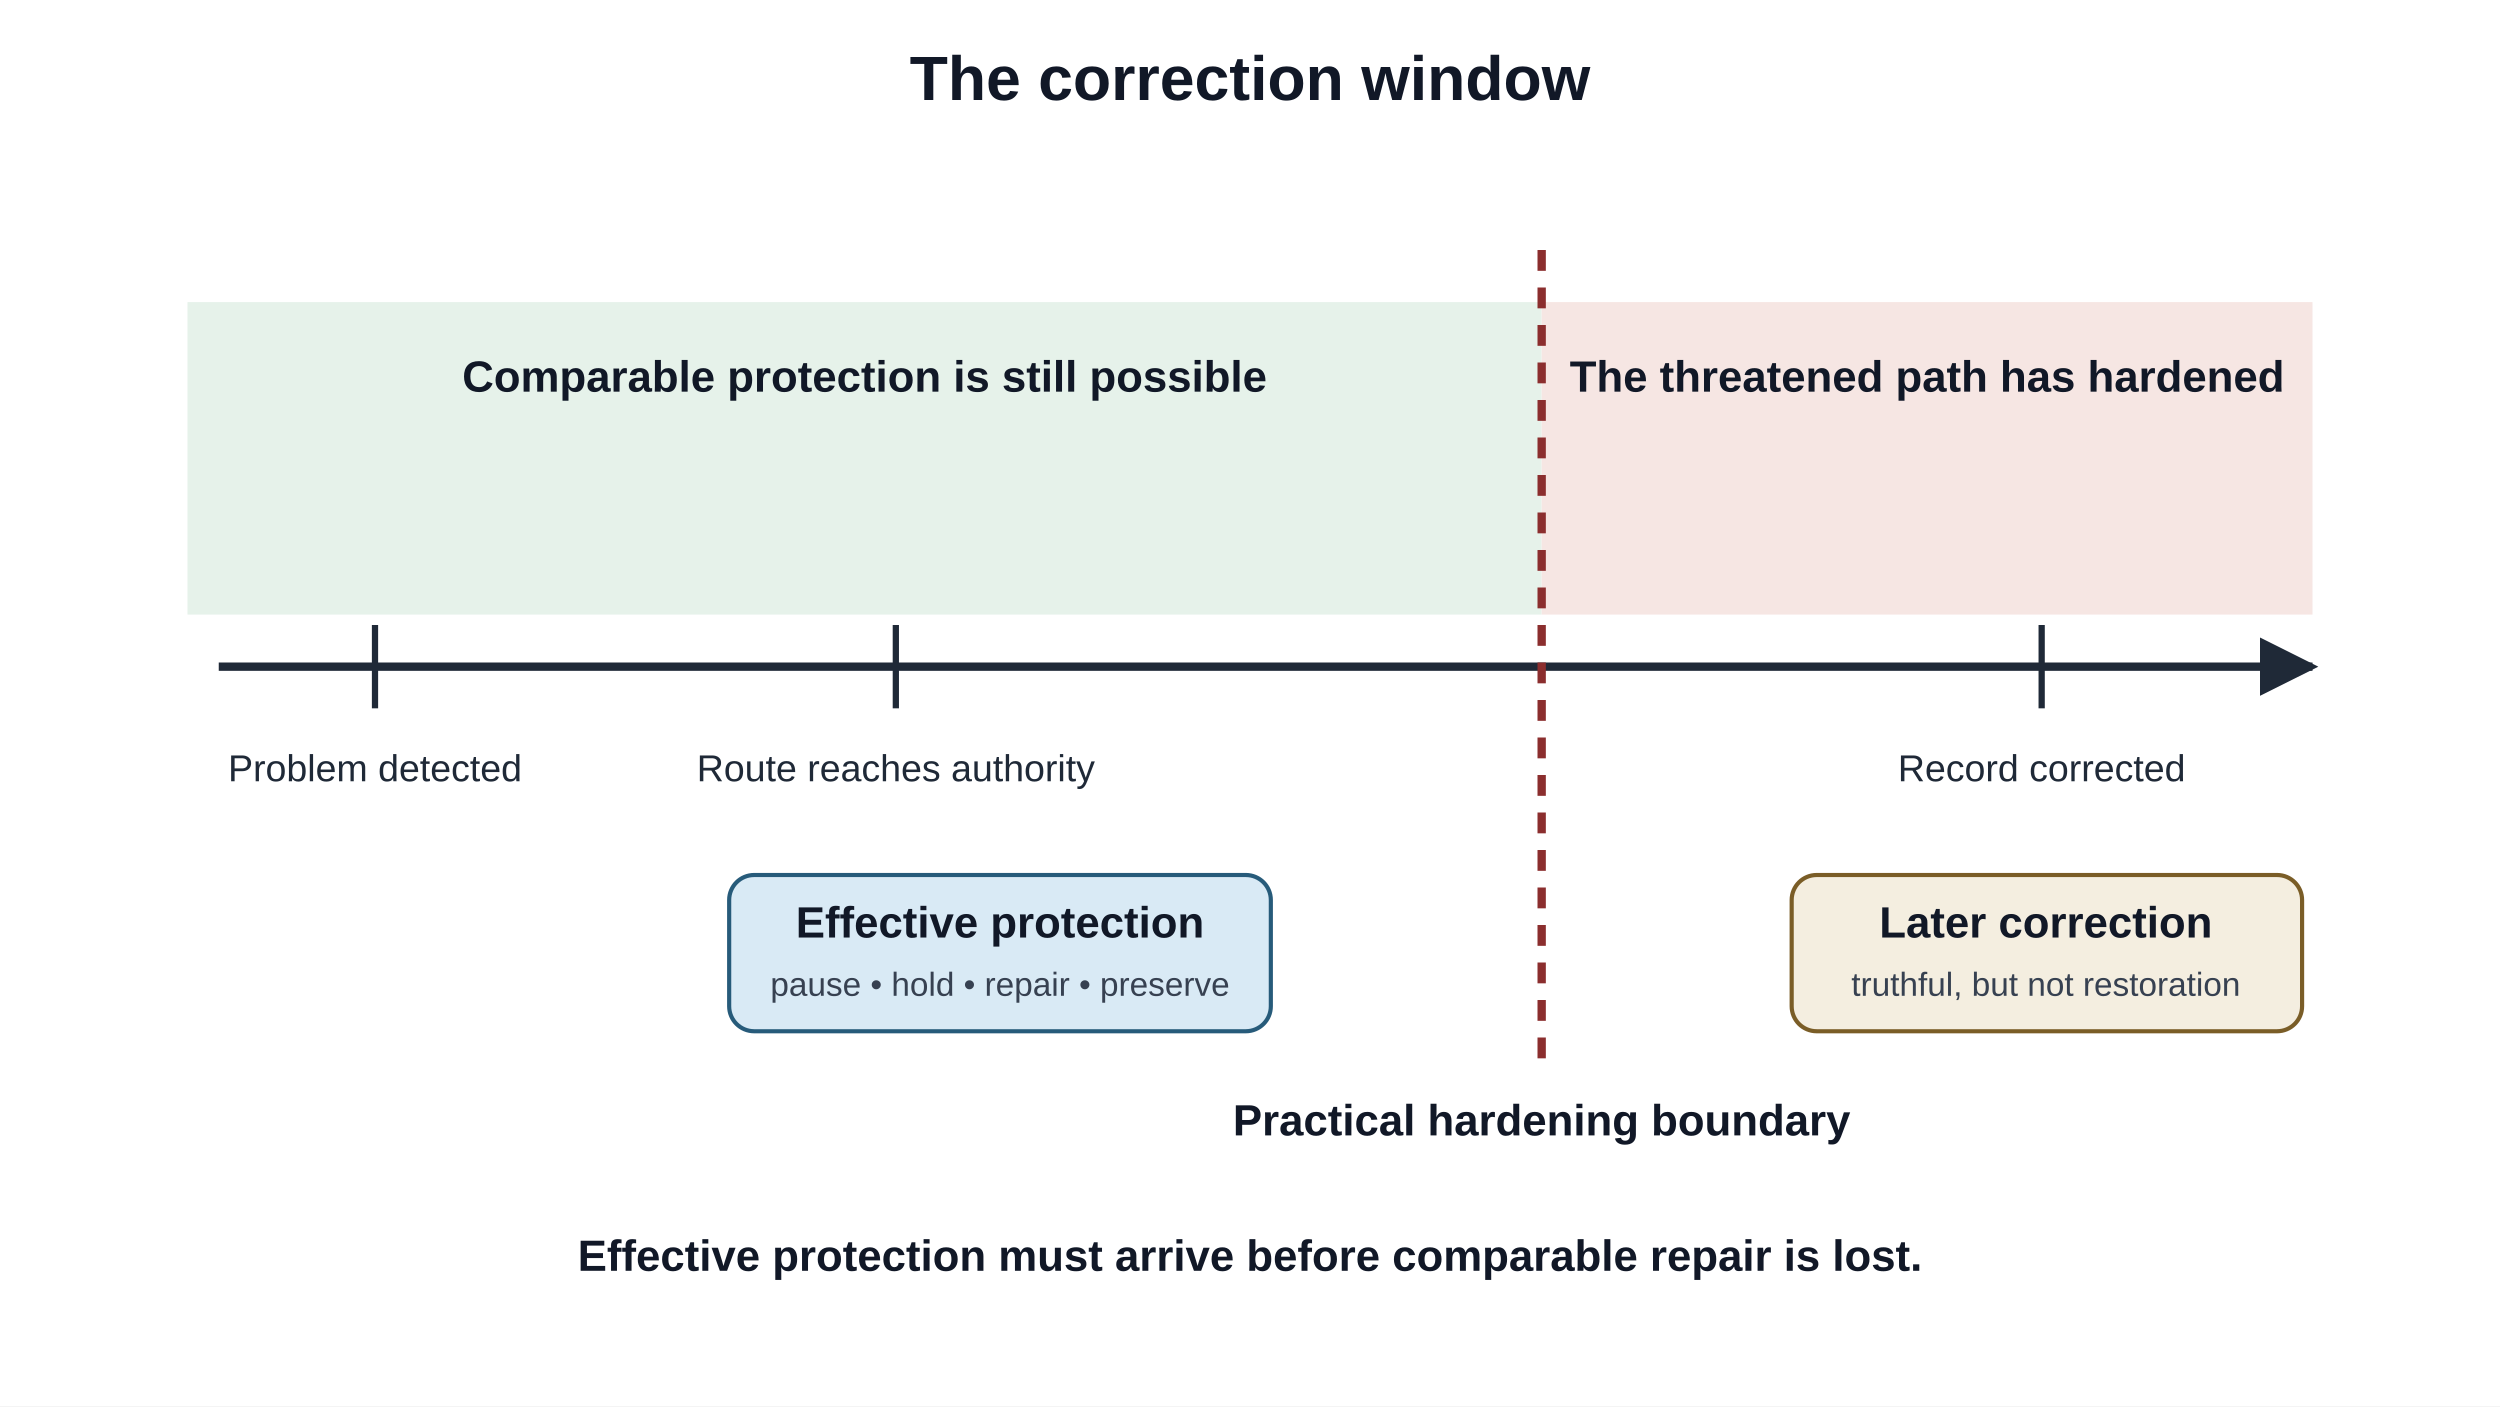
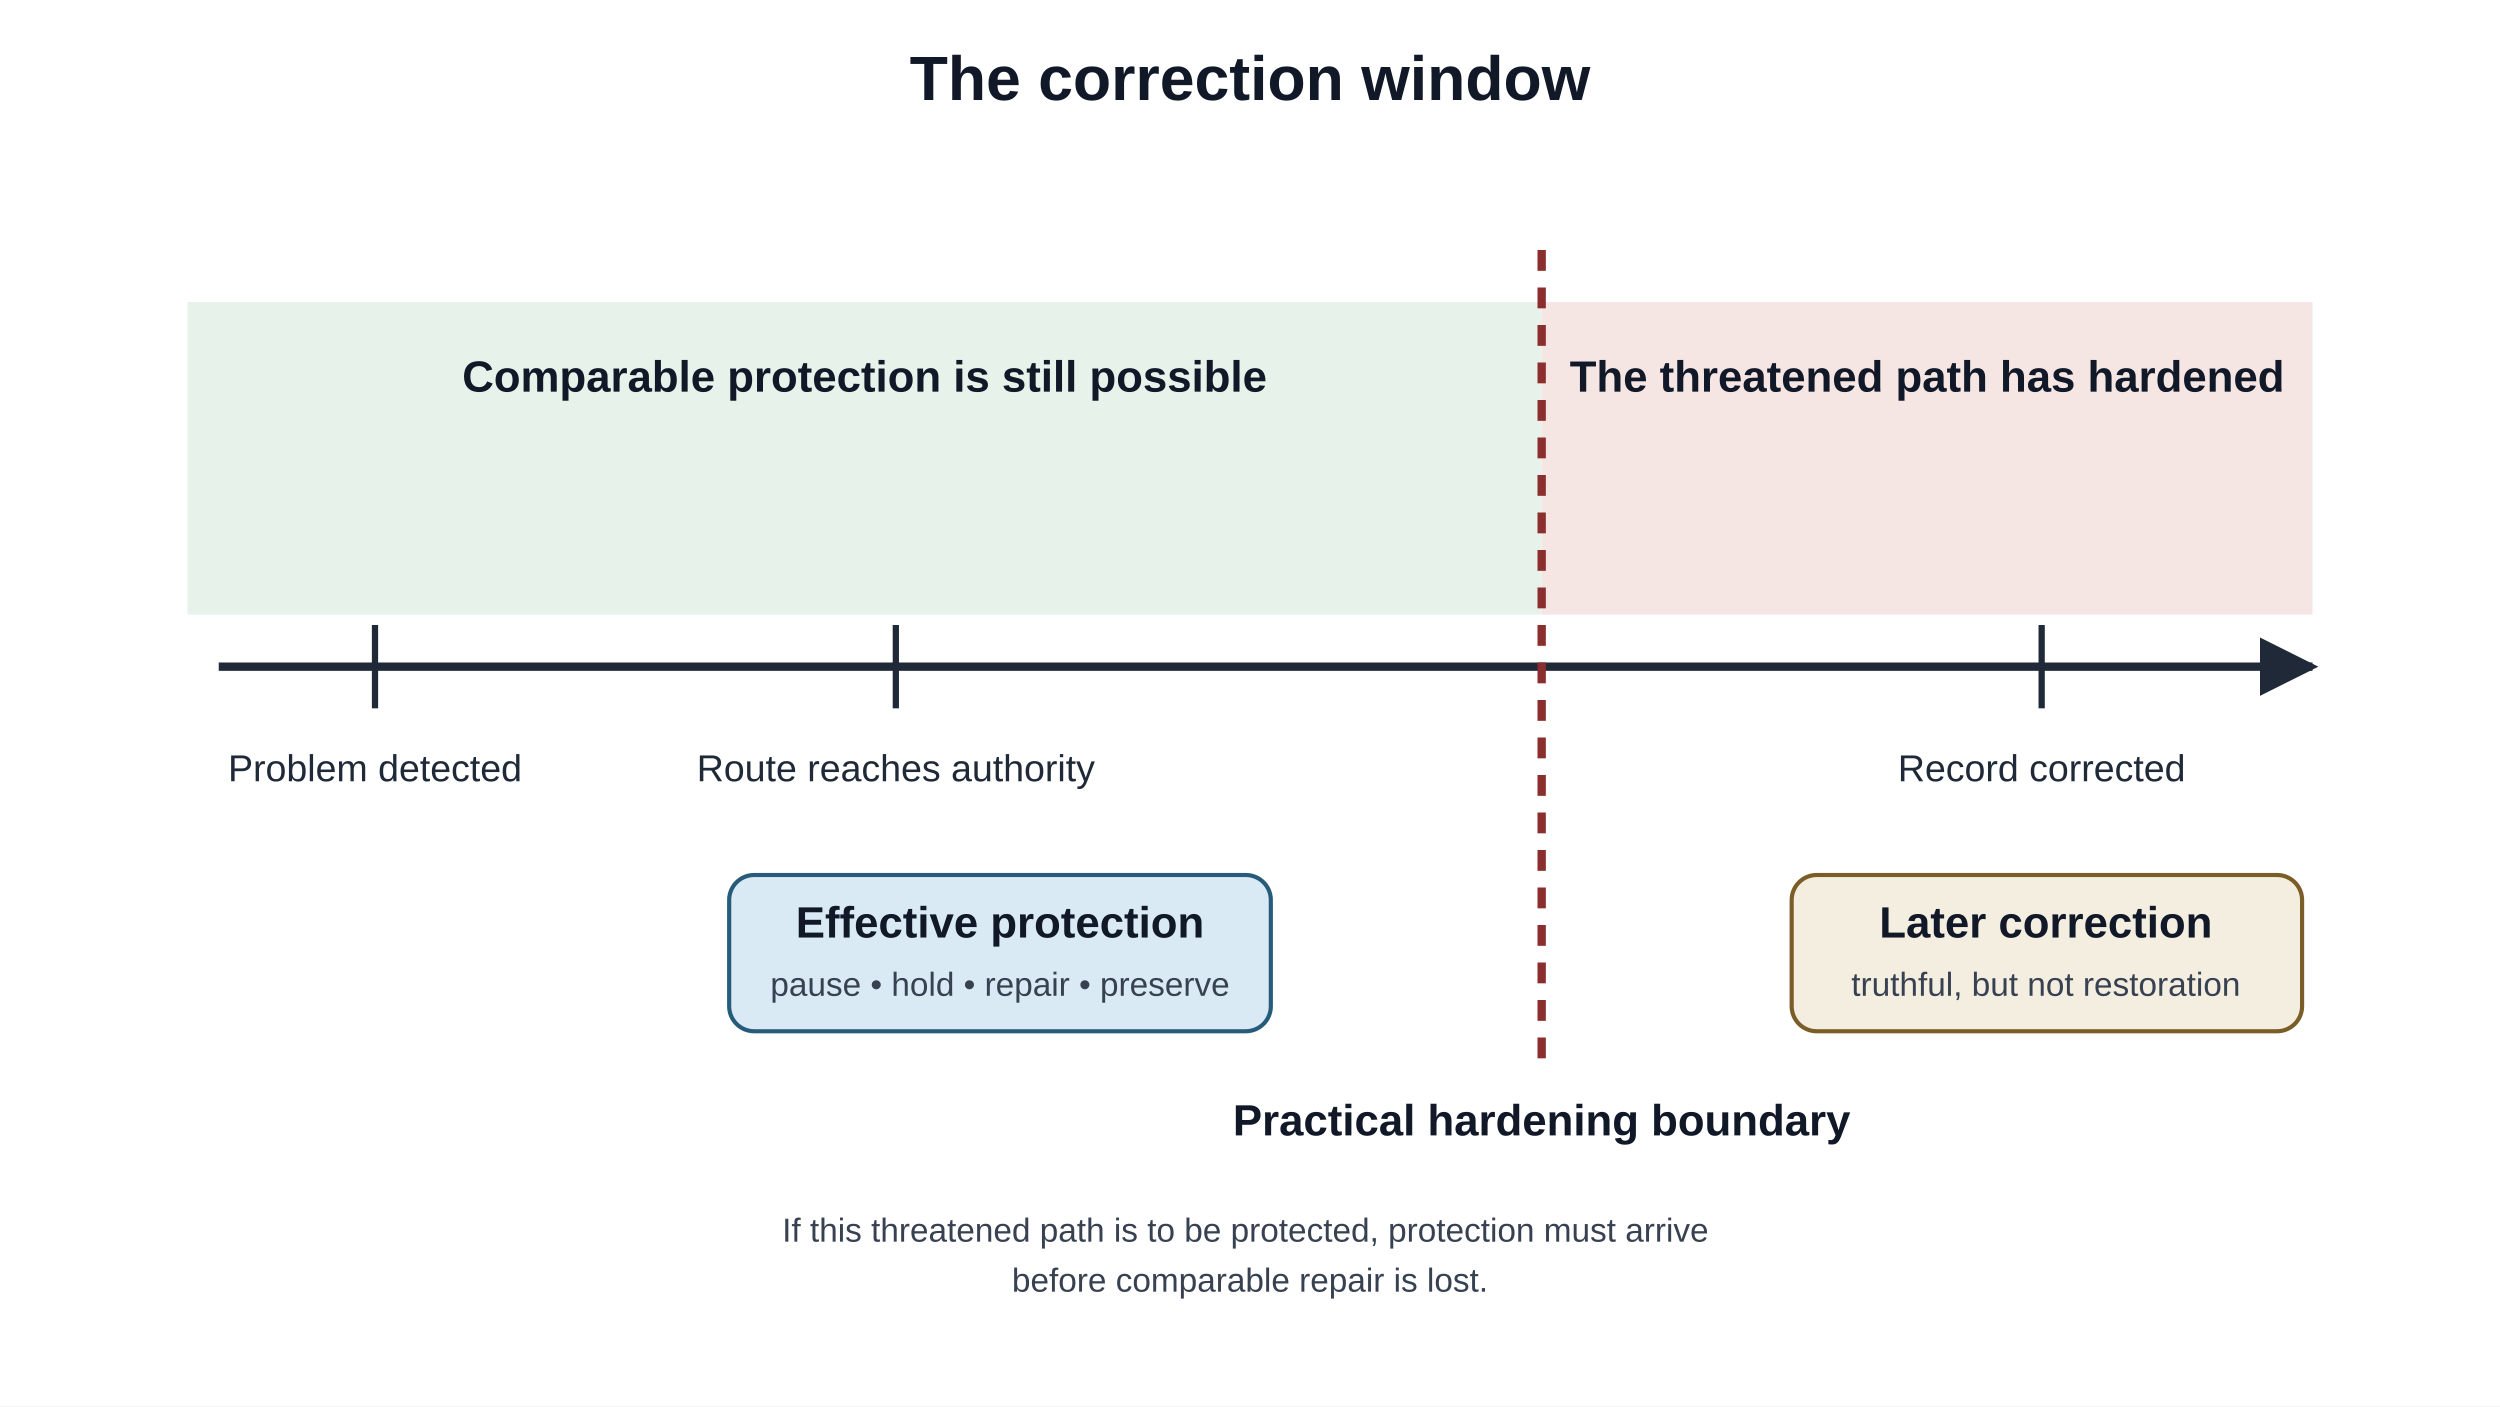
<svg xmlns="http://www.w3.org/2000/svg" width="1200" height="675" viewBox="0 0 1200 675" role="img" aria-labelledby="title desc">
  <defs>
    <marker id="arrow" viewBox="0 0 10 10" refX="9" refY="5" markerWidth="7" markerHeight="7" orient="auto-start-reverse">
      <path d="M0 0 L10 5 L0 10 z" fill="#1f2937" />
    </marker>
    <style>
      .title{font:600 30px Arial,sans-serif;fill:#111827}.head{font:600 21px Arial,sans-serif;fill:#111827}.text{font:18px Arial,sans-serif;fill:#1f2937}.small{font:16px Arial,sans-serif;fill:#374151}.axis{stroke:#1f2937;stroke-width:4;marker-end:url(#arrow)}.tick{stroke:#1f2937;stroke-width:3}.open{fill:#e6f2ea}.closed{fill:#f6e6e3}.protect{fill:#d9eaf5;stroke:#275b7a;stroke-width:2}.late{fill:#f4eee0;stroke:#7a5d27;stroke-width:2}.boundary{stroke:#8b2e2e;stroke-width:4;stroke-dasharray:10 8}
    </style>
  </defs>
  <rect width="1200" height="675" fill="#ffffff" />
  <text x="600" y="48" text-anchor="middle" class="title">The correction window</text>
  <rect x="90" y="145" width="650" height="150" class="open" />
  <rect x="740" y="145" width="370" height="150" class="closed" />
  <text x="415" y="188" text-anchor="middle" class="head">Comparable protection is still possible</text>
  <text x="925" y="188" text-anchor="middle" class="head">The threatened path has hardened</text>
  <line x1="105" y1="320" x2="1110" y2="320" class="axis" />
  <line x1="180" y1="300" x2="180" y2="340" class="tick" />
  <line x1="430" y1="300" x2="430" y2="340" class="tick" />
  <line x1="740" y1="120" x2="740" y2="510" class="boundary" />
  <line x1="980" y1="300" x2="980" y2="340" class="tick" />
  <text x="180" y="375" text-anchor="middle" class="text">Problem detected</text>
  <text x="430" y="375" text-anchor="middle" class="text">Route reaches authority</text>
  <text x="740" y="545" text-anchor="middle" class="head">Practical hardening boundary</text>
  <text x="980" y="375" text-anchor="middle" class="text">Record corrected</text>
  <rect x="350" y="420" width="260" height="75" rx="12" class="protect" />
  <text x="480" y="450" text-anchor="middle" class="head">Effective protection</text>
  <text x="480" y="478" text-anchor="middle" class="small">pause • hold • repair • preserve</text>
  <rect x="860" y="420" width="245" height="75" rx="12" class="late" />
  <text x="982" y="450" text-anchor="middle" class="head">Later correction</text>
  <text x="982" y="478" text-anchor="middle" class="small">truthful, but not restoration</text>
-   <text x="600" y="610" text-anchor="middle" class="head">Effective protection must arrive before comparable repair is lost.</text>
+   <text x="600" y="596" text-anchor="middle" class="small">
+     <tspan x="600" dy="0">If this threatened path is to be protected, protection must arrive</tspan>
+     <tspan x="600" dy="24">before comparable repair is lost.</tspan>
+   </text>
</svg>
